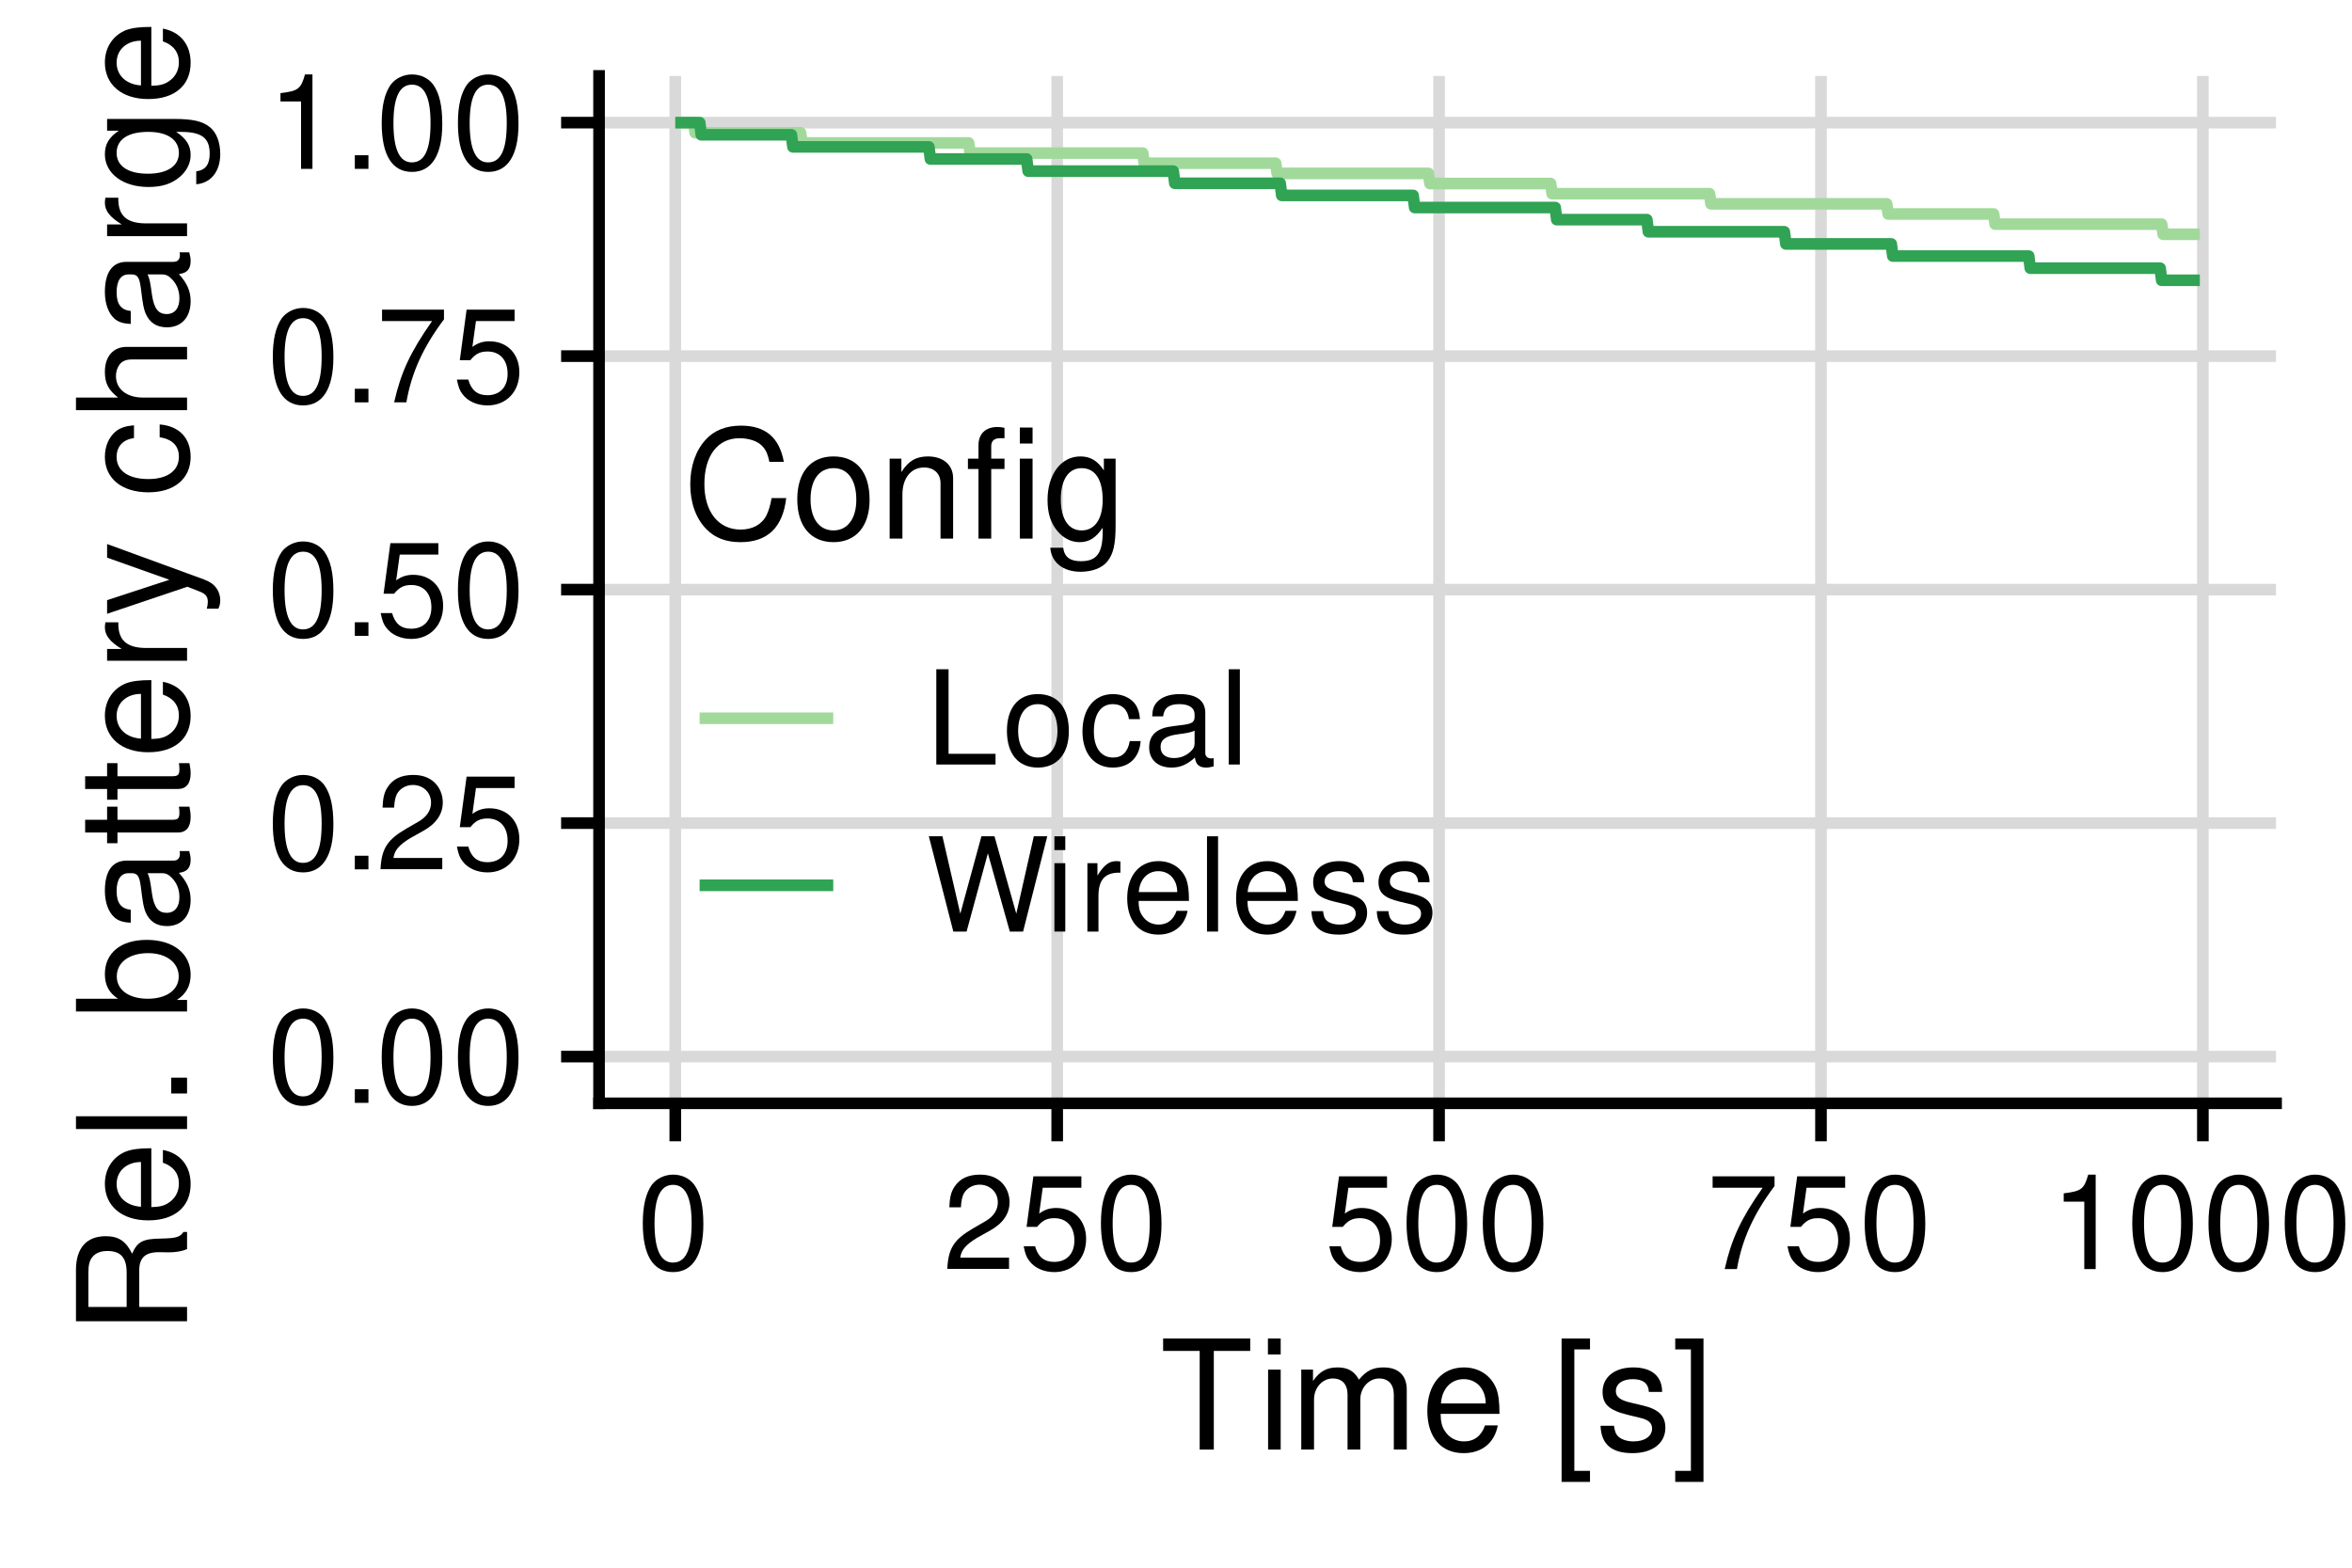
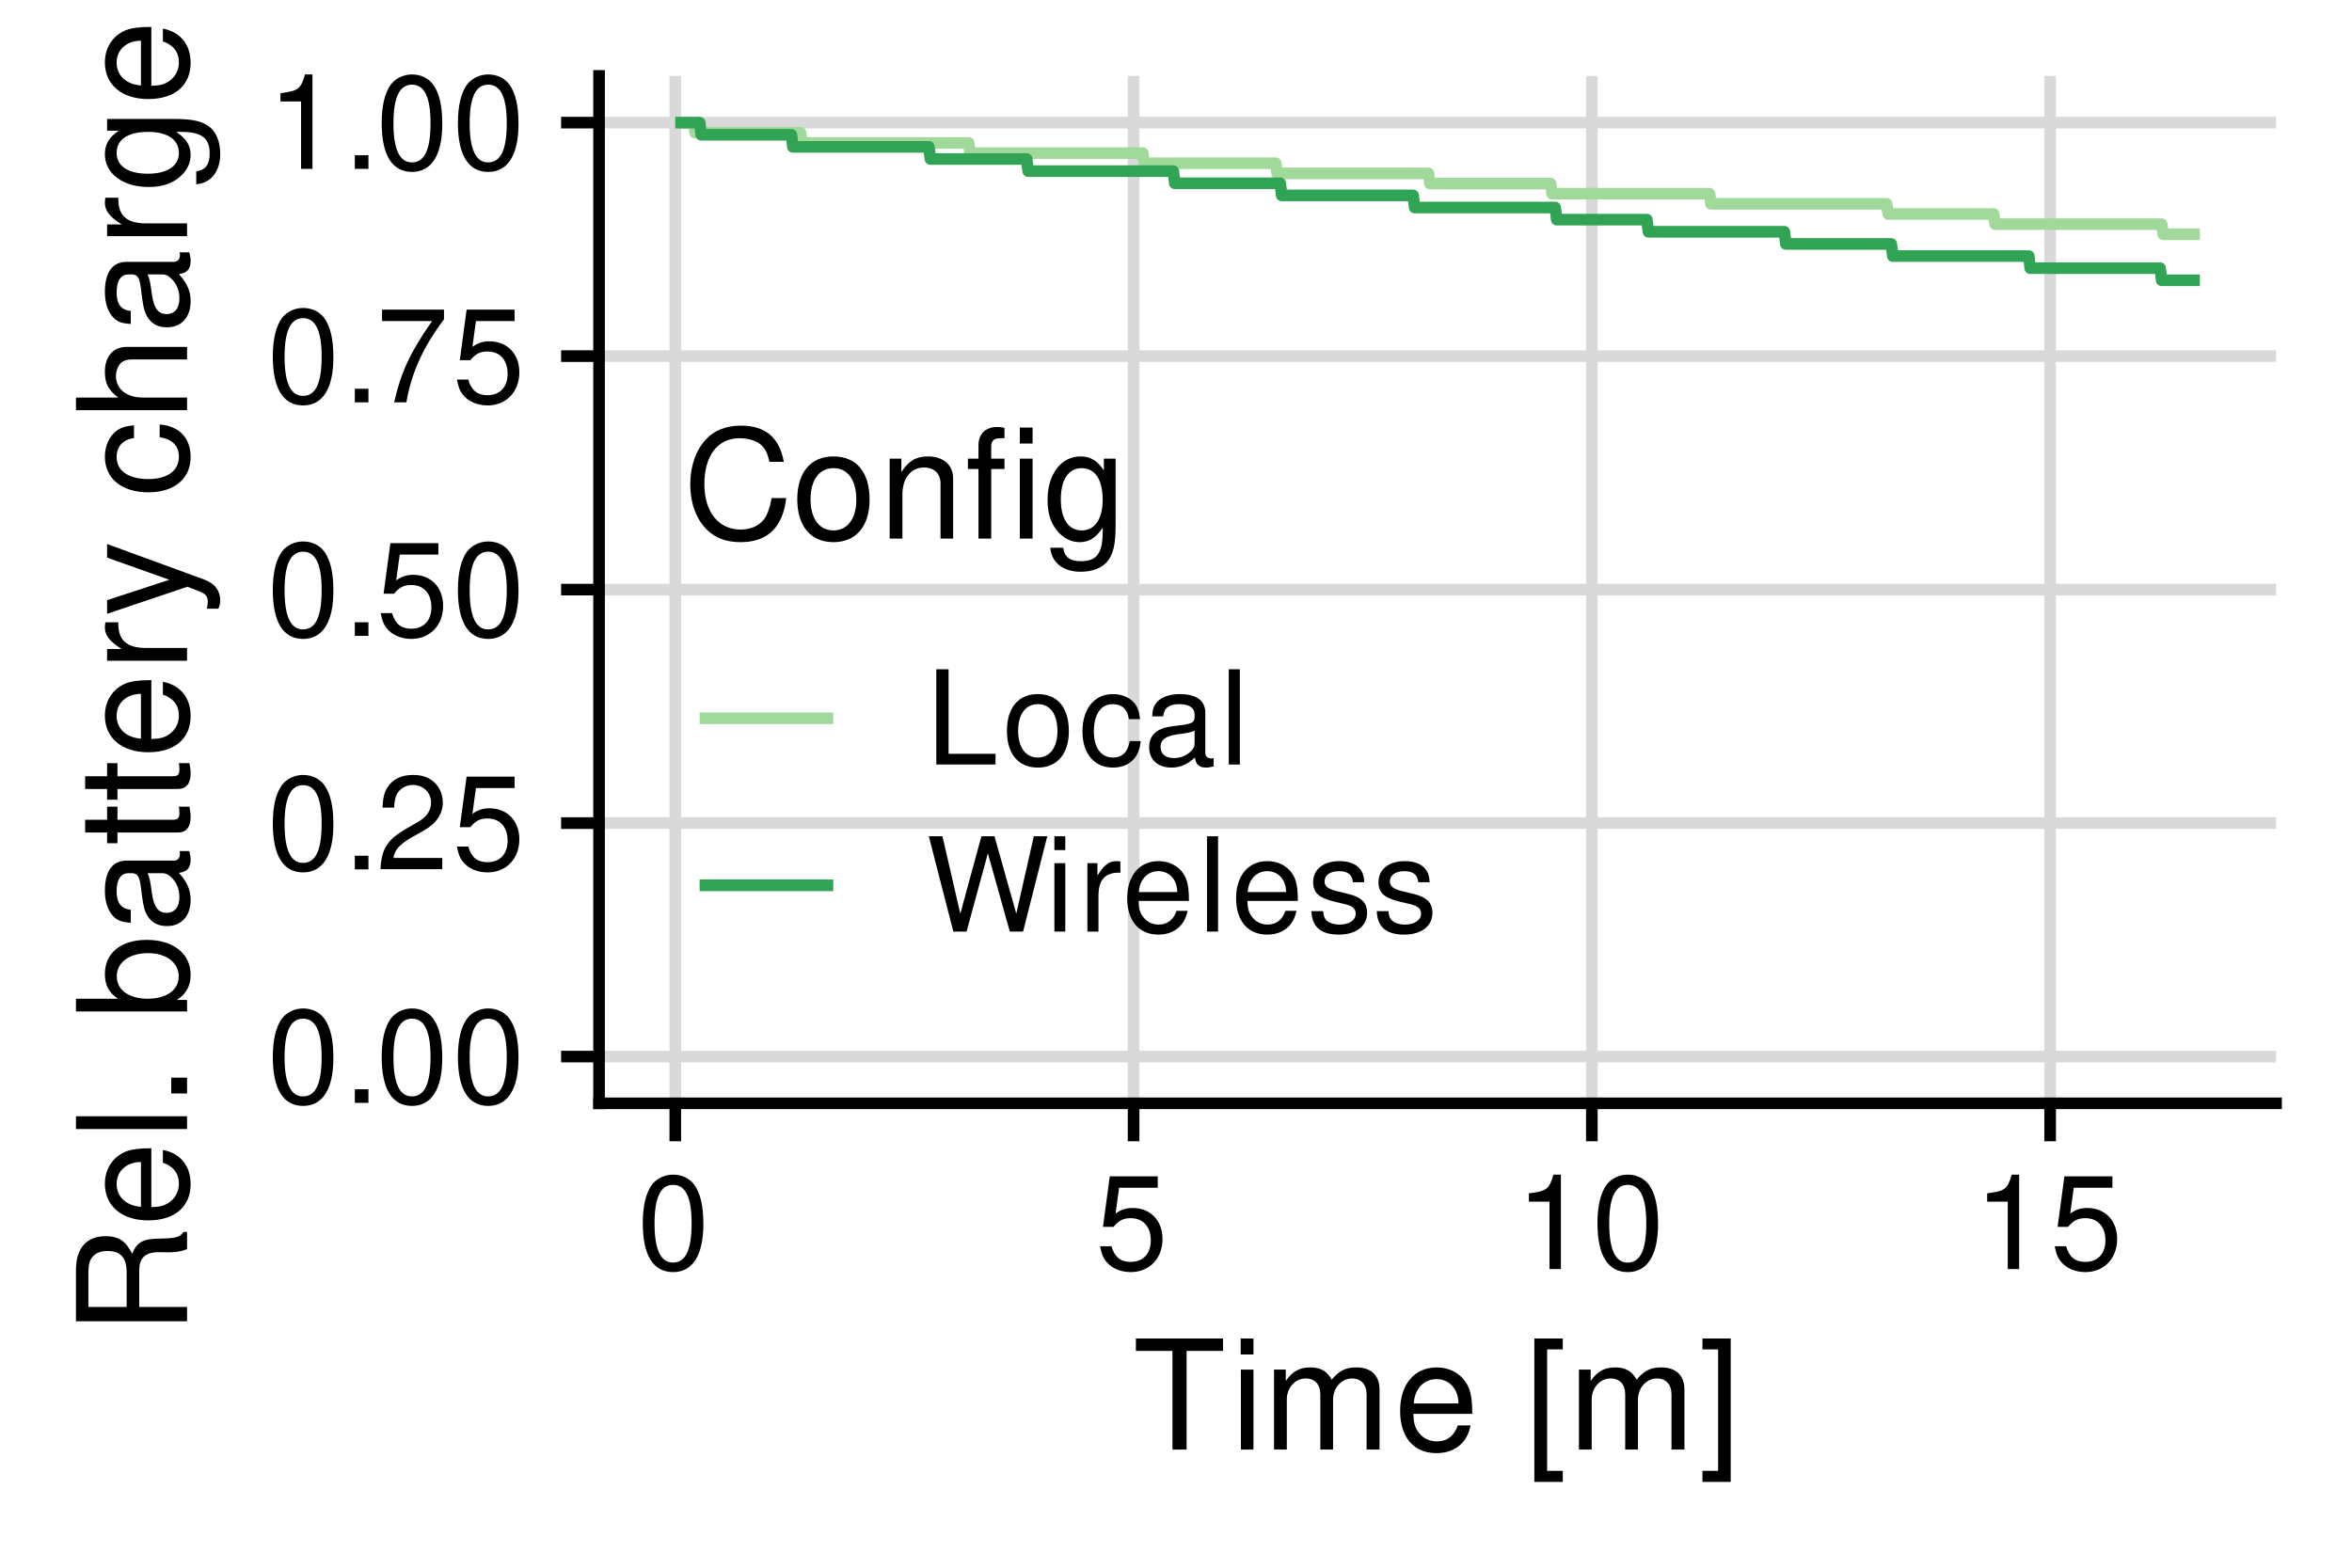
<svg xmlns="http://www.w3.org/2000/svg" xmlns:xlink="http://www.w3.org/1999/xlink" width="216pt" height="144pt" viewBox="0 0 216 144" version="1.1">
  <defs>
    <g>
      <symbol overflow="visible" id="glyph0-0">
        <path style="stroke:none;" d="" />
      </symbol>
      <symbol overflow="visible" id="glyph0-1">
        <path style="stroke:none;" d="M 3.297 -8.672 C 2.516 -8.672 1.781 -8.312 1.344 -7.734 C 0.797 -6.953 0.516 -5.812 0.516 -4.203 C 0.516 -1.266 1.469 0.281 3.297 0.281 C 5.094 0.281 6.078 -1.266 6.078 -4.125 C 6.078 -5.812 5.812 -6.938 5.25 -7.734 C 4.812 -8.328 4.109 -8.672 3.297 -8.672 Z M 3.297 -7.734 C 4.438 -7.734 5 -6.578 5 -4.219 C 5 -1.75 4.453 -0.594 3.281 -0.594 C 2.156 -0.594 1.594 -1.797 1.594 -4.188 C 1.594 -6.578 2.156 -7.734 3.297 -7.734 Z M 3.297 -7.734 " />
      </symbol>
      <symbol overflow="visible" id="glyph0-2">
        <path style="stroke:none;" d="M 2.297 -1.25 L 1.047 -1.25 L 1.047 0 L 2.297 0 Z M 2.297 -1.25 " />
      </symbol>
      <symbol overflow="visible" id="glyph0-3">
        <path style="stroke:none;" d="M 6.078 -1.047 L 1.594 -1.047 C 1.703 -1.766 2.094 -2.219 3.125 -2.859 L 4.328 -3.531 C 5.516 -4.188 6.125 -5.078 6.125 -6.141 C 6.125 -6.859 5.844 -7.531 5.344 -8 C 4.844 -8.453 4.219 -8.672 3.406 -8.672 C 2.328 -8.672 1.531 -8.297 1.062 -7.547 C 0.75 -7.094 0.625 -6.547 0.594 -5.672 L 1.656 -5.672 C 1.688 -6.266 1.766 -6.609 1.906 -6.906 C 2.188 -7.422 2.734 -7.75 3.375 -7.75 C 4.328 -7.75 5.047 -7.062 5.047 -6.125 C 5.047 -5.422 4.656 -4.828 3.906 -4.391 L 2.797 -3.75 C 1.016 -2.719 0.5 -1.906 0.406 -0.016 L 6.078 -0.016 Z M 6.078 -1.047 " />
      </symbol>
      <symbol overflow="visible" id="glyph0-4">
        <path style="stroke:none;" d="M 5.719 -8.516 L 1.312 -8.516 L 0.688 -3.875 L 1.656 -3.875 C 2.141 -4.469 2.562 -4.672 3.234 -4.672 C 4.375 -4.672 5.078 -3.891 5.078 -2.625 C 5.078 -1.406 4.375 -0.656 3.219 -0.656 C 2.297 -0.656 1.734 -1.125 1.469 -2.094 L 0.422 -2.094 C 0.562 -1.391 0.688 -1.062 0.938 -0.75 C 1.422 -0.094 2.281 0.281 3.234 0.281 C 4.953 0.281 6.156 -0.969 6.156 -2.766 C 6.156 -4.453 5.047 -5.609 3.406 -5.609 C 2.812 -5.609 2.328 -5.453 1.844 -5.094 L 2.172 -7.469 L 5.719 -7.469 Z M 5.719 -8.516 " />
      </symbol>
      <symbol overflow="visible" id="glyph0-5">
        <path style="stroke:none;" d="M 6.234 -8.516 L 0.547 -8.516 L 0.547 -7.469 L 5.141 -7.469 C 3.125 -4.578 2.297 -2.797 1.656 0 L 2.781 0 C 3.25 -2.719 4.312 -5.062 6.234 -7.625 Z M 6.234 -8.516 " />
      </symbol>
      <symbol overflow="visible" id="glyph0-6">
        <path style="stroke:none;" d="M 3.109 -6.188 L 3.109 0 L 4.156 0 L 4.156 -8.672 L 3.469 -8.672 C 3.094 -7.344 2.859 -7.156 1.219 -6.953 L 1.219 -6.188 Z M 3.109 -6.188 " />
      </symbol>
      <symbol overflow="visible" id="glyph0-7">
        <path style="stroke:none;" d="M 2.078 -8.75 L 0.953 -8.75 L 0.953 0 L 6.391 0 L 6.391 -0.984 L 2.078 -0.984 Z M 2.078 -8.75 " />
      </symbol>
      <symbol overflow="visible" id="glyph0-8">
        <path style="stroke:none;" d="M 3.266 -6.469 C 1.484 -6.469 0.438 -5.203 0.438 -3.094 C 0.438 -0.969 1.484 0.281 3.281 0.281 C 5.047 0.281 6.125 -0.984 6.125 -3.047 C 6.125 -5.234 5.094 -6.469 3.266 -6.469 Z M 3.281 -5.547 C 4.406 -5.547 5.078 -4.625 5.078 -3.062 C 5.078 -1.578 4.375 -0.641 3.281 -0.641 C 2.156 -0.641 1.469 -1.578 1.469 -3.094 C 1.469 -4.625 2.156 -5.547 3.281 -5.547 Z M 3.281 -5.547 " />
      </symbol>
      <symbol overflow="visible" id="glyph0-9">
        <path style="stroke:none;" d="M 5.656 -4.172 C 5.609 -4.781 5.469 -5.188 5.234 -5.531 C 4.797 -6.125 4.047 -6.469 3.172 -6.469 C 1.469 -6.469 0.375 -5.125 0.375 -3.031 C 0.375 -1.016 1.453 0.281 3.156 0.281 C 4.656 0.281 5.609 -0.625 5.719 -2.156 L 4.719 -2.156 C 4.547 -1.156 4.031 -0.641 3.188 -0.641 C 2.078 -0.641 1.422 -1.547 1.422 -3.031 C 1.422 -4.609 2.062 -5.547 3.156 -5.547 C 4 -5.547 4.531 -5.047 4.641 -4.172 Z M 5.656 -4.172 " />
      </symbol>
      <symbol overflow="visible" id="glyph0-10">
        <path style="stroke:none;" d="M 6.422 -0.594 C 6.312 -0.562 6.266 -0.562 6.203 -0.562 C 5.859 -0.562 5.656 -0.75 5.656 -1.062 L 5.656 -4.75 C 5.656 -5.875 4.844 -6.469 3.297 -6.469 C 2.375 -6.469 1.641 -6.203 1.219 -5.734 C 0.922 -5.406 0.797 -5.047 0.781 -4.422 L 1.781 -4.422 C 1.875 -5.203 2.328 -5.547 3.266 -5.547 C 4.172 -5.547 4.672 -5.203 4.672 -4.609 L 4.672 -4.344 C 4.656 -3.906 4.438 -3.75 3.625 -3.641 C 2.203 -3.469 1.984 -3.422 1.609 -3.266 C 0.875 -2.953 0.5 -2.406 0.5 -1.578 C 0.5 -0.438 1.297 0.281 2.562 0.281 C 3.359 0.281 4 0 4.703 -0.641 C 4.781 0 5.094 0.281 5.734 0.281 C 5.953 0.281 6.078 0.25 6.422 0.172 Z M 4.672 -1.984 C 4.672 -1.641 4.578 -1.438 4.266 -1.156 C 3.859 -0.797 3.375 -0.594 2.781 -0.594 C 2 -0.594 1.547 -0.969 1.547 -1.609 C 1.547 -2.266 1.984 -2.609 3.062 -2.766 C 4.125 -2.906 4.328 -2.953 4.672 -3.109 Z M 4.672 -1.984 " />
      </symbol>
      <symbol overflow="visible" id="glyph0-11">
        <path style="stroke:none;" d="M 1.828 -8.75 L 0.812 -8.75 L 0.812 0 L 1.828 0 Z M 1.828 -8.75 " />
      </symbol>
      <symbol overflow="visible" id="glyph0-12">
        <path style="stroke:none;" d="M 8.922 0 L 11.141 -8.75 L 9.906 -8.75 L 8.297 -1.641 L 6.297 -8.75 L 5.094 -8.75 L 3.156 -1.641 L 1.516 -8.75 L 0.266 -8.75 L 2.516 0 L 3.734 0 L 5.688 -7.188 L 7.703 0 Z M 8.922 0 " />
      </symbol>
      <symbol overflow="visible" id="glyph0-13">
        <path style="stroke:none;" d="M 1.797 -6.281 L 0.797 -6.281 L 0.797 0 L 1.797 0 Z M 1.797 -8.75 L 0.797 -8.75 L 0.797 -7.484 L 1.797 -7.484 Z M 1.797 -8.75 " />
      </symbol>
      <symbol overflow="visible" id="glyph0-14">
        <path style="stroke:none;" d="M 0.828 -6.281 L 0.828 0 L 1.844 0 L 1.844 -3.266 C 1.844 -4.781 2.469 -5.453 3.859 -5.406 L 3.859 -6.438 C 3.688 -6.453 3.594 -6.469 3.469 -6.469 C 2.812 -6.469 2.328 -6.078 1.75 -5.141 L 1.75 -6.281 Z M 0.828 -6.281 " />
      </symbol>
      <symbol overflow="visible" id="glyph0-15">
        <path style="stroke:none;" d="M 6.156 -2.812 C 6.156 -3.766 6.078 -4.344 5.906 -4.812 C 5.5 -5.844 4.531 -6.469 3.359 -6.469 C 1.609 -6.469 0.484 -5.141 0.484 -3.062 C 0.484 -0.984 1.562 0.281 3.344 0.281 C 4.781 0.281 5.766 -0.547 6.031 -1.906 L 5.016 -1.906 C 4.734 -1.078 4.172 -0.641 3.375 -0.641 C 2.734 -0.641 2.203 -0.938 1.859 -1.469 C 1.625 -1.828 1.531 -2.188 1.531 -2.812 Z M 1.547 -3.625 C 1.625 -4.781 2.344 -5.547 3.344 -5.547 C 4.375 -5.547 5.078 -4.75 5.078 -3.625 Z M 1.547 -3.625 " />
      </symbol>
      <symbol overflow="visible" id="glyph0-16">
        <path style="stroke:none;" d="M 5.25 -4.531 C 5.25 -5.766 4.422 -6.469 2.969 -6.469 C 1.516 -6.469 0.562 -5.719 0.562 -4.547 C 0.562 -3.562 1.062 -3.094 2.562 -2.734 L 3.484 -2.516 C 4.188 -2.344 4.469 -2.094 4.469 -1.641 C 4.469 -1.047 3.875 -0.641 3 -0.641 C 2.453 -0.641 2 -0.797 1.75 -1.062 C 1.594 -1.25 1.531 -1.422 1.469 -1.875 L 0.406 -1.875 C 0.453 -0.422 1.266 0.281 2.922 0.281 C 4.5 0.281 5.516 -0.5 5.516 -1.719 C 5.516 -2.656 4.984 -3.172 3.734 -3.469 L 2.766 -3.703 C 1.953 -3.891 1.609 -4.156 1.609 -4.594 C 1.609 -5.188 2.125 -5.547 2.938 -5.547 C 3.75 -5.547 4.172 -5.203 4.203 -4.531 Z M 5.25 -4.531 " />
      </symbol>
      <symbol overflow="visible" id="glyph1-0">
        <path style="stroke:none;" d="" />
      </symbol>
      <symbol overflow="visible" id="glyph1-1">
        <path style="stroke:none;" d="M 4.953 -9.062 L 8.297 -9.062 L 8.297 -10.203 L 0.297 -10.203 L 0.297 -9.062 L 3.656 -9.062 L 3.656 0 L 4.953 0 Z M 4.953 -9.062 " />
      </symbol>
      <symbol overflow="visible" id="glyph1-2">
        <path style="stroke:none;" d="M 2.094 -7.344 L 0.938 -7.344 L 0.938 0 L 2.094 0 Z M 2.094 -10.203 L 0.922 -10.203 L 0.922 -8.734 L 2.094 -8.734 Z M 2.094 -10.203 " />
      </symbol>
      <symbol overflow="visible" id="glyph1-3">
        <path style="stroke:none;" d="M 0.984 -7.344 L 0.984 0 L 2.156 0 L 2.156 -4.609 C 2.156 -5.672 2.922 -6.531 3.875 -6.531 C 4.75 -6.531 5.234 -5.984 5.234 -5.047 L 5.234 0 L 6.406 0 L 6.406 -4.609 C 6.406 -5.672 7.188 -6.531 8.141 -6.531 C 8.984 -6.531 9.484 -5.984 9.484 -5.047 L 9.484 0 L 10.672 0 L 10.672 -5.5 C 10.672 -6.812 9.906 -7.547 8.547 -7.547 C 7.562 -7.547 6.969 -7.25 6.281 -6.422 C 5.859 -7.203 5.266 -7.547 4.312 -7.547 C 3.328 -7.547 2.672 -7.188 2.062 -6.297 L 2.062 -7.344 Z M 0.984 -7.344 " />
      </symbol>
      <symbol overflow="visible" id="glyph1-4">
        <path style="stroke:none;" d="M 7.188 -3.281 C 7.188 -4.391 7.094 -5.062 6.891 -5.609 C 6.406 -6.812 5.297 -7.547 3.922 -7.547 C 1.875 -7.547 0.562 -5.984 0.562 -3.562 C 0.562 -1.141 1.812 0.328 3.891 0.328 C 5.578 0.328 6.734 -0.625 7.031 -2.219 L 5.859 -2.219 C 5.531 -1.266 4.875 -0.75 3.938 -0.75 C 3.188 -0.75 2.562 -1.094 2.172 -1.703 C 1.891 -2.125 1.797 -2.547 1.781 -3.281 Z M 1.812 -4.234 C 1.906 -5.594 2.734 -6.469 3.906 -6.469 C 5.094 -6.469 5.922 -5.547 5.922 -4.234 Z M 1.812 -4.234 " />
      </symbol>
      <symbol overflow="visible" id="glyph1-5">
        <path style="stroke:none;" d="" />
      </symbol>
      <symbol overflow="visible" id="glyph1-6">
        <path style="stroke:none;" d="M 3.5 -10.203 L 0.891 -10.203 L 0.891 2.969 L 3.5 2.969 L 3.5 1.953 L 2.062 1.953 L 2.062 -9.203 L 3.5 -9.203 Z M 3.5 -10.203 " />
      </symbol>
      <symbol overflow="visible" id="glyph1-7">
-         <path style="stroke:none;" d="M 6.125 -5.297 C 6.125 -6.734 5.172 -7.547 3.469 -7.547 C 1.766 -7.547 0.656 -6.656 0.656 -5.312 C 0.656 -4.156 1.25 -3.609 2.984 -3.188 L 4.078 -2.922 C 4.891 -2.734 5.203 -2.438 5.203 -1.922 C 5.203 -1.219 4.516 -0.75 3.5 -0.75 C 2.875 -0.75 2.344 -0.938 2.047 -1.25 C 1.859 -1.453 1.781 -1.672 1.703 -2.188 L 0.469 -2.188 C 0.531 -0.484 1.484 0.328 3.406 0.328 C 5.25 0.328 6.422 -0.594 6.422 -2 C 6.422 -3.094 5.812 -3.703 4.359 -4.047 L 3.234 -4.312 C 2.281 -4.531 1.875 -4.844 1.875 -5.359 C 1.875 -6.047 2.484 -6.469 3.438 -6.469 C 4.375 -6.469 4.875 -6.062 4.906 -5.297 Z M 6.125 -5.297 " />
+         <path style="stroke:none;" d="M 0.328 2.969 L 2.922 2.969 L 2.922 -10.203 L 0.328 -10.203 L 0.328 -9.203 L 1.766 -9.203 L 1.766 1.953 L 0.328 1.953 Z M 0.328 2.969 " />
      </symbol>
      <symbol overflow="visible" id="glyph1-8">
-         <path style="stroke:none;" d="M 0.328 2.969 L 2.922 2.969 L 2.922 -10.203 L 0.328 -10.203 L 0.328 -9.203 L 1.766 -9.203 L 1.766 1.953 L 0.328 1.953 Z M 0.328 2.969 " />
+         <path style="stroke:none;" d="M 9.266 -7.047 C 8.859 -9.281 7.578 -10.375 5.328 -10.375 C 3.969 -10.375 2.859 -9.938 2.094 -9.094 C 1.172 -8.094 0.672 -6.641 0.672 -4.984 C 0.672 -3.297 1.188 -1.859 2.141 -0.875 C 2.938 -0.062 3.953 0.328 5.281 0.328 C 7.766 0.328 9.172 -1.016 9.484 -3.719 L 8.141 -3.719 C 8.016 -3.031 7.875 -2.547 7.672 -2.141 C 7.25 -1.297 6.391 -0.828 5.297 -0.828 C 3.266 -0.828 1.969 -2.453 1.969 -5 C 1.969 -7.609 3.188 -9.219 5.188 -9.219 C 6 -9.219 6.781 -8.984 7.203 -8.578 C 7.578 -8.234 7.781 -7.812 7.938 -7.047 Z M 9.266 -7.047 " />
      </symbol>
      <symbol overflow="visible" id="glyph1-9">
-         <path style="stroke:none;" d="M 9.266 -7.047 C 8.859 -9.281 7.578 -10.375 5.328 -10.375 C 3.969 -10.375 2.859 -9.938 2.094 -9.094 C 1.172 -8.094 0.672 -6.641 0.672 -4.984 C 0.672 -3.297 1.188 -1.859 2.141 -0.875 C 2.938 -0.062 3.953 0.328 5.281 0.328 C 7.766 0.328 9.172 -1.016 9.484 -3.719 L 8.141 -3.719 C 8.016 -3.031 7.875 -2.547 7.672 -2.141 C 7.25 -1.297 6.391 -0.828 5.297 -0.828 C 3.266 -0.828 1.969 -2.453 1.969 -5 C 1.969 -7.609 3.188 -9.219 5.188 -9.219 C 6 -9.219 6.781 -8.984 7.203 -8.578 C 7.578 -8.234 7.781 -7.812 7.938 -7.047 Z M 9.266 -7.047 " />
+         <path style="stroke:none;" d="M 3.812 -7.547 C 1.734 -7.547 0.5 -6.078 0.5 -3.609 C 0.5 -1.141 1.734 0.328 3.828 0.328 C 5.891 0.328 7.141 -1.141 7.141 -3.562 C 7.141 -6.109 5.938 -7.547 3.812 -7.547 Z M 3.828 -6.469 C 5.141 -6.469 5.922 -5.391 5.922 -3.562 C 5.922 -1.828 5.109 -0.75 3.828 -0.75 C 2.516 -0.75 1.719 -1.828 1.719 -3.609 C 1.719 -5.391 2.516 -6.469 3.828 -6.469 Z M 3.828 -6.469 " />
      </symbol>
      <symbol overflow="visible" id="glyph1-10">
-         <path style="stroke:none;" d="M 3.812 -7.547 C 1.734 -7.547 0.5 -6.078 0.5 -3.609 C 0.5 -1.141 1.734 0.328 3.828 0.328 C 5.891 0.328 7.141 -1.141 7.141 -3.562 C 7.141 -6.109 5.938 -7.547 3.812 -7.547 Z M 3.828 -6.469 C 5.141 -6.469 5.922 -5.391 5.922 -3.562 C 5.922 -1.828 5.109 -0.75 3.828 -0.75 C 2.516 -0.75 1.719 -1.828 1.719 -3.609 C 1.719 -5.391 2.516 -6.469 3.828 -6.469 Z M 3.828 -6.469 " />
+         <path style="stroke:none;" d="M 0.984 -7.344 L 0.984 0 L 2.156 0 L 2.156 -4.047 C 2.156 -5.547 2.938 -6.531 4.141 -6.531 C 5.062 -6.531 5.656 -5.969 5.656 -5.078 L 5.656 0 L 6.812 0 L 6.812 -5.547 C 6.812 -6.766 5.906 -7.547 4.5 -7.547 C 3.406 -7.547 2.703 -7.125 2.062 -6.109 L 2.062 -7.344 Z M 0.984 -7.344 " />
      </symbol>
      <symbol overflow="visible" id="glyph1-11">
-         <path style="stroke:none;" d="M 0.984 -7.344 L 0.984 0 L 2.156 0 L 2.156 -4.047 C 2.156 -5.547 2.938 -6.531 4.141 -6.531 C 5.062 -6.531 5.656 -5.969 5.656 -5.078 L 5.656 0 L 6.812 0 L 6.812 -5.547 C 6.812 -6.766 5.906 -7.547 4.5 -7.547 C 3.406 -7.547 2.703 -7.125 2.062 -6.109 L 2.062 -7.344 Z M 0.984 -7.344 " />
+         <path style="stroke:none;" d="M 3.531 -7.344 L 2.312 -7.344 L 2.312 -8.484 C 2.312 -8.969 2.578 -9.219 3.125 -9.219 C 3.219 -9.219 3.266 -9.219 3.531 -9.219 L 3.531 -10.172 C 3.266 -10.234 3.109 -10.25 2.875 -10.25 C 1.797 -10.25 1.141 -9.625 1.141 -8.578 L 1.141 -7.344 L 0.172 -7.344 L 0.172 -6.391 L 1.141 -6.391 L 1.141 0 L 2.312 0 L 2.312 -6.391 L 3.531 -6.391 Z M 6.109 -7.344 L 4.938 -7.344 L 4.938 0 L 6.109 0 Z M 6.109 -10.203 L 4.938 -10.203 L 4.938 -8.734 L 6.109 -8.734 Z M 6.109 -10.203 " />
      </symbol>
      <symbol overflow="visible" id="glyph1-12">
-         <path style="stroke:none;" d="M 3.531 -7.344 L 2.312 -7.344 L 2.312 -8.484 C 2.312 -8.969 2.578 -9.219 3.125 -9.219 C 3.219 -9.219 3.266 -9.219 3.531 -9.219 L 3.531 -10.172 C 3.266 -10.234 3.109 -10.25 2.875 -10.25 C 1.797 -10.25 1.141 -9.625 1.141 -8.578 L 1.141 -7.344 L 0.172 -7.344 L 0.172 -6.391 L 1.141 -6.391 L 1.141 0 L 2.312 0 L 2.312 -6.391 L 3.531 -6.391 Z M 6.109 -7.344 L 4.938 -7.344 L 4.938 0 L 6.109 0 Z M 6.109 -10.203 L 4.938 -10.203 L 4.938 -8.734 L 6.109 -8.734 Z M 6.109 -10.203 " />
-       </symbol>
-       <symbol overflow="visible" id="glyph1-13">
        <path style="stroke:none;" d="M 5.656 -7.344 L 5.656 -6.266 C 5.062 -7.156 4.422 -7.547 3.5 -7.547 C 1.719 -7.547 0.484 -5.891 0.484 -3.547 C 0.484 -2.312 0.781 -1.406 1.406 -0.672 C 1.953 -0.031 2.656 0.328 3.422 0.328 C 4.297 0.328 4.922 -0.062 5.547 -1 L 5.547 -0.609 C 5.547 1.344 5 2.078 3.547 2.078 C 2.547 2.078 2.031 1.688 1.922 0.844 L 0.734 0.844 C 0.844 2.203 1.922 3.047 3.516 3.047 C 4.594 3.047 5.484 2.703 5.969 2.109 C 6.531 1.422 6.734 0.516 6.734 -1.203 L 6.734 -7.344 Z M 3.609 -6.469 C 4.844 -6.469 5.547 -5.438 5.547 -3.562 C 5.547 -1.797 4.828 -0.75 3.609 -0.75 C 2.406 -0.75 1.703 -1.812 1.703 -3.609 C 1.703 -5.406 2.406 -6.469 3.609 -6.469 Z M 3.609 -6.469 " />
      </symbol>
      <symbol overflow="visible" id="glyph2-0">
        <path style="stroke:none;" d="" />
      </symbol>
      <symbol overflow="visible" id="glyph2-1">
        <path style="stroke:none;" d="M -4.391 -2.609 L -4.391 -5.969 C -4.391 -7.125 -3.844 -7.641 -2.578 -7.641 L -1.672 -7.625 C -1.031 -7.625 -0.422 -7.734 0 -7.922 L 0 -9.5 L -0.328 -9.5 C -0.656 -9.016 -1.016 -8.922 -2.375 -8.891 C -4.062 -8.875 -4.562 -8.609 -5.047 -7.5 C -5.609 -8.656 -6.297 -9.109 -7.469 -9.109 C -9.234 -9.109 -10.203 -8.016 -10.203 -6 L -10.203 -1.297 L 0 -1.297 L 0 -2.609 Z M -5.547 -2.609 L -9.062 -2.609 L -9.062 -5.75 C -9.062 -6.484 -8.953 -6.906 -8.672 -7.219 C -8.375 -7.578 -7.906 -7.75 -7.312 -7.75 C -6.094 -7.75 -5.547 -7.141 -5.547 -5.75 Z M -5.547 -2.609 " />
      </symbol>
      <symbol overflow="visible" id="glyph2-2">
        <path style="stroke:none;" d="M -3.281 -7.188 C -4.391 -7.188 -5.062 -7.094 -5.609 -6.891 C -6.812 -6.406 -7.547 -5.297 -7.547 -3.922 C -7.547 -1.875 -5.984 -0.562 -3.562 -0.562 C -1.141 -0.562 0.328 -1.812 0.328 -3.891 C 0.328 -5.578 -0.625 -6.734 -2.219 -7.031 L -2.219 -5.859 C -1.266 -5.531 -0.75 -4.875 -0.75 -3.938 C -0.75 -3.188 -1.094 -2.562 -1.703 -2.172 C -2.125 -1.891 -2.547 -1.797 -3.281 -1.781 Z M -4.234 -1.812 C -5.594 -1.906 -6.469 -2.734 -6.469 -3.906 C -6.469 -5.094 -5.547 -5.922 -4.234 -5.922 Z M -4.234 -1.812 " />
      </symbol>
      <symbol overflow="visible" id="glyph2-3">
        <path style="stroke:none;" d="M -10.203 -2.125 L -10.203 -0.953 L 0 -0.953 L 0 -2.125 Z M -10.203 -2.125 " />
      </symbol>
      <symbol overflow="visible" id="glyph2-4">
        <path style="stroke:none;" d="M -1.453 -2.672 L -1.453 -1.219 L 0 -1.219 L 0 -2.672 Z M -1.453 -2.672 " />
      </symbol>
      <symbol overflow="visible" id="glyph2-5">
        <path style="stroke:none;" d="" />
      </symbol>
      <symbol overflow="visible" id="glyph2-6">
        <path style="stroke:none;" d="M -10.203 -0.75 L 0 -0.75 L 0 -1.812 L -0.938 -1.812 C -0.078 -2.359 0.328 -3.109 0.328 -4.125 C 0.328 -6.062 -1.266 -7.328 -3.703 -7.328 C -6.078 -7.328 -7.547 -6.125 -7.547 -4.188 C -7.547 -3.172 -7.172 -2.469 -6.344 -1.922 L -10.203 -1.922 Z M -6.453 -3.969 C -6.453 -5.266 -5.312 -6.109 -3.562 -6.109 C -1.906 -6.109 -0.766 -5.234 -0.766 -3.969 C -0.766 -2.719 -1.891 -1.922 -3.609 -1.922 C -5.328 -1.922 -6.453 -2.719 -6.453 -3.969 Z M -6.453 -3.969 " />
      </symbol>
      <symbol overflow="visible" id="glyph2-7">
        <path style="stroke:none;" d="M -0.688 -7.484 C -0.656 -7.359 -0.656 -7.312 -0.656 -7.234 C -0.656 -6.828 -0.875 -6.609 -1.234 -6.609 L -5.547 -6.609 C -6.844 -6.609 -7.547 -5.656 -7.547 -3.844 C -7.547 -2.766 -7.234 -1.922 -6.688 -1.406 C -6.312 -1.078 -5.891 -0.938 -5.172 -0.906 L -5.172 -2.094 C -6.062 -2.188 -6.469 -2.719 -6.469 -3.812 C -6.469 -4.875 -6.078 -5.453 -5.375 -5.453 L -5.062 -5.453 C -4.562 -5.438 -4.375 -5.188 -4.25 -4.234 C -4.047 -2.578 -3.984 -2.328 -3.812 -1.875 C -3.438 -1.016 -2.797 -0.594 -1.844 -0.594 C -0.516 -0.594 0.328 -1.516 0.328 -3 C 0.328 -3.922 0 -4.656 -0.75 -5.484 C 0 -5.578 0.328 -5.938 0.328 -6.688 C 0.328 -6.938 0.297 -7.094 0.203 -7.484 Z M -2.312 -5.453 C -1.922 -5.453 -1.688 -5.328 -1.359 -4.984 C -0.922 -4.516 -0.703 -3.938 -0.703 -3.25 C -0.703 -2.344 -1.141 -1.812 -1.875 -1.812 C -2.641 -1.812 -3.031 -2.312 -3.219 -3.562 C -3.391 -4.812 -3.438 -5.047 -3.625 -5.453 Z M -2.312 -5.453 " />
      </symbol>
      <symbol overflow="visible" id="glyph2-8">
        <path style="stroke:none;" d="M -7.344 -3.562 L -7.344 -2.359 L -9.359 -2.359 L -9.359 -1.188 L -7.344 -1.188 L -7.344 -0.203 L -6.391 -0.203 L -6.391 -1.188 L -0.844 -1.188 C -0.078 -1.188 0.328 -1.688 0.328 -2.609 C 0.328 -2.906 0.297 -3.156 0.219 -3.562 L -0.75 -3.562 C -0.719 -3.391 -0.703 -3.234 -0.703 -3 C -0.703 -2.484 -0.844 -2.359 -1.359 -2.359 L -6.391 -2.359 L -6.391 -3.562 Z M -7.344 -3.562 " />
      </symbol>
      <symbol overflow="visible" id="glyph2-9">
        <path style="stroke:none;" d="M -7.344 -0.969 L 0 -0.969 L 0 -2.141 L -3.812 -2.141 C -5.578 -2.156 -6.359 -2.891 -6.312 -4.5 L -7.5 -4.5 C -7.531 -4.297 -7.547 -4.188 -7.547 -4.047 C -7.547 -3.297 -7.094 -2.719 -6 -2.047 L -7.344 -2.047 Z M -7.344 -0.969 " />
      </symbol>
      <symbol overflow="visible" id="glyph2-10">
        <path style="stroke:none;" d="M -7.344 -5.438 L -1.625 -3.406 L -7.344 -1.531 L -7.344 -0.281 L 0.031 -2.766 L 1.188 -2.312 C 1.703 -2.109 1.906 -1.859 1.906 -1.375 C 1.906 -1.172 1.875 -1.016 1.812 -0.75 L 2.875 -0.75 C 3 -1 3.047 -1.234 3.047 -1.547 C 3.047 -1.922 2.922 -2.328 2.703 -2.625 C 2.438 -3 2.125 -3.203 1.547 -3.438 L -7.344 -6.688 Z M -7.344 -5.438 " />
      </symbol>
      <symbol overflow="visible" id="glyph2-11">
        <path style="stroke:none;" d="M -4.875 -6.594 C -5.594 -6.531 -6.047 -6.391 -6.453 -6.109 C -7.141 -5.594 -7.547 -4.719 -7.547 -3.703 C -7.547 -1.703 -5.984 -0.438 -3.547 -0.438 C -1.172 -0.438 0.328 -1.688 0.328 -3.688 C 0.328 -5.438 -0.734 -6.531 -2.516 -6.672 L -2.516 -5.5 C -1.344 -5.312 -0.75 -4.703 -0.75 -3.703 C -0.75 -2.422 -1.812 -1.656 -3.547 -1.656 C -5.375 -1.656 -6.469 -2.406 -6.469 -3.688 C -6.469 -4.656 -5.891 -5.281 -4.875 -5.422 Z M -4.875 -6.594 " />
      </symbol>
      <symbol overflow="visible" id="glyph2-12">
        <path style="stroke:none;" d="M -10.203 -0.984 L 0 -0.984 L 0 -2.141 L -4.047 -2.141 C -5.547 -2.141 -6.531 -2.922 -6.531 -4.125 C -6.531 -4.516 -6.406 -4.891 -6.203 -5.172 C -5.953 -5.5 -5.594 -5.641 -5.078 -5.641 L 0 -5.641 L 0 -6.797 L -5.547 -6.797 C -6.781 -6.797 -7.547 -5.922 -7.547 -4.5 C -7.547 -3.453 -7.219 -2.828 -6.328 -2.141 L -10.203 -2.141 Z M -10.203 -0.984 " />
      </symbol>
      <symbol overflow="visible" id="glyph2-13">
        <path style="stroke:none;" d="M -7.344 -5.656 L -6.266 -5.656 C -7.156 -5.062 -7.547 -4.422 -7.547 -3.5 C -7.547 -1.719 -5.891 -0.484 -3.547 -0.484 C -2.312 -0.484 -1.406 -0.781 -0.672 -1.406 C -0.031 -1.953 0.328 -2.656 0.328 -3.422 C 0.328 -4.297 -0.062 -4.922 -1 -5.547 L -0.609 -5.547 C 1.344 -5.547 2.078 -5 2.078 -3.547 C 2.078 -2.547 1.688 -2.031 0.844 -1.922 L 0.844 -0.734 C 2.203 -0.844 3.047 -1.922 3.047 -3.516 C 3.047 -4.594 2.703 -5.484 2.109 -5.969 C 1.422 -6.531 0.516 -6.734 -1.203 -6.734 L -7.344 -6.734 Z M -6.469 -3.609 C -6.469 -4.844 -5.438 -5.547 -3.562 -5.547 C -1.797 -5.547 -0.75 -4.828 -0.75 -3.609 C -0.75 -2.406 -1.812 -1.703 -3.609 -1.703 C -5.406 -1.703 -6.469 -2.406 -6.469 -3.609 Z M -6.469 -3.609 " />
      </symbol>
    </g>
    <clipPath id="clip1">
      <path d="M 55.016 96 L 209.023 96 L 209.023 98 L 55.016 98 Z M 55.016 96 " />
    </clipPath>
    <clipPath id="clip2">
      <path d="M 55.016 75 L 209.023 75 L 209.023 77 L 55.016 77 Z M 55.016 75 " />
    </clipPath>
    <clipPath id="clip3">
      <path d="M 55.016 53 L 209.023 53 L 209.023 55 L 55.016 55 Z M 55.016 53 " />
    </clipPath>
    <clipPath id="clip4">
      <path d="M 55.016 32 L 209.023 32 L 209.023 34 L 55.016 34 Z M 55.016 32 " />
    </clipPath>
    <clipPath id="clip5">
      <path d="M 55.016 10 L 209.023 10 L 209.023 12 L 55.016 12 Z M 55.016 10 " />
    </clipPath>
    <clipPath id="clip6">
      <path d="M 61 6.973 L 63 6.973 L 63 101.344 L 61 101.344 Z M 61 6.973 " />
    </clipPath>
    <clipPath id="clip7">
-       <path d="M 96 6.973 L 98 6.973 L 98 101.344 L 96 101.344 Z M 96 6.973 " />
+       <path d="M 103 6.973 L 105 6.973 L 105 101.344 L 103 101.344 Z M 103 6.973 " />
    </clipPath>
    <clipPath id="clip8">
-       <path d="M 131 6.973 L 133 6.973 L 133 101.344 L 131 101.344 Z M 131 6.973 " />
+       <path d="M 145 6.973 L 147 6.973 L 147 101.344 L 145 101.344 Z M 145 6.973 " />
    </clipPath>
    <clipPath id="clip9">
-       <path d="M 166 6.973 L 168 6.973 L 168 101.344 L 166 101.344 Z M 166 6.973 " />
-     </clipPath>
-     <clipPath id="clip10">
-       <path d="M 201 6.973 L 203 6.973 L 203 101.344 L 201 101.344 Z M 201 6.973 " />
+       <path d="M 187 6.973 L 189 6.973 L 189 101.344 L 187 101.344 Z M 187 6.973 " />
    </clipPath>
  </defs>
  <g id="surface22">
    <rect x="0" y="0" width="216" height="144" style="fill:rgb(100%,100%,100%);fill-opacity:1;stroke:none;" />
    <g clip-path="url(#clip1)" clip-rule="nonzero">
      <path style="fill:none;stroke-width:1.067;stroke-linecap:butt;stroke-linejoin:round;stroke:rgb(85.098%,85.098%,85.098%);stroke-opacity:1;stroke-miterlimit:10;" d="M 55.016 97.055 L 209.027 97.055 " />
    </g>
    <g clip-path="url(#clip2)" clip-rule="nonzero">
      <path style="fill:none;stroke-width:1.067;stroke-linecap:butt;stroke-linejoin:round;stroke:rgb(85.098%,85.098%,85.098%);stroke-opacity:1;stroke-miterlimit:10;" d="M 55.016 75.605 L 209.027 75.605 " />
    </g>
    <g clip-path="url(#clip3)" clip-rule="nonzero">
      <path style="fill:none;stroke-width:1.067;stroke-linecap:butt;stroke-linejoin:round;stroke:rgb(85.098%,85.098%,85.098%);stroke-opacity:1;stroke-miterlimit:10;" d="M 55.016 54.16 L 209.027 54.16 " />
    </g>
    <g clip-path="url(#clip4)" clip-rule="nonzero">
      <path style="fill:none;stroke-width:1.067;stroke-linecap:butt;stroke-linejoin:round;stroke:rgb(85.098%,85.098%,85.098%);stroke-opacity:1;stroke-miterlimit:10;" d="M 55.016 32.711 L 209.027 32.711 " />
    </g>
    <g clip-path="url(#clip5)" clip-rule="nonzero">
      <path style="fill:none;stroke-width:1.067;stroke-linecap:butt;stroke-linejoin:round;stroke:rgb(85.098%,85.098%,85.098%);stroke-opacity:1;stroke-miterlimit:10;" d="M 55.016 11.262 L 209.027 11.262 " />
    </g>
    <g clip-path="url(#clip6)" clip-rule="nonzero">
      <path style="fill:none;stroke-width:1.067;stroke-linecap:butt;stroke-linejoin:round;stroke:rgb(85.098%,85.098%,85.098%);stroke-opacity:1;stroke-miterlimit:10;" d="M 62.016 101.344 L 62.016 6.973 " />
    </g>
    <g clip-path="url(#clip7)" clip-rule="nonzero">
-       <path style="fill:none;stroke-width:1.067;stroke-linecap:butt;stroke-linejoin:round;stroke:rgb(85.098%,85.098%,85.098%);stroke-opacity:1;stroke-miterlimit:10;" d="M 97.09 101.344 L 97.09 6.973 " />
+       <path style="fill:none;stroke-width:1.067;stroke-linecap:butt;stroke-linejoin:round;stroke:rgb(85.098%,85.098%,85.098%);stroke-opacity:1;stroke-miterlimit:10;" d="M 104.105 101.344 L 104.105 6.973 " />
    </g>
    <g clip-path="url(#clip8)" clip-rule="nonzero">
-       <path style="fill:none;stroke-width:1.067;stroke-linecap:butt;stroke-linejoin:round;stroke:rgb(85.098%,85.098%,85.098%);stroke-opacity:1;stroke-miterlimit:10;" d="M 132.16 101.344 L 132.16 6.973 " />
+       <path style="fill:none;stroke-width:1.067;stroke-linecap:butt;stroke-linejoin:round;stroke:rgb(85.098%,85.098%,85.098%);stroke-opacity:1;stroke-miterlimit:10;" d="M 146.191 101.344 L 146.191 6.973 " />
    </g>
    <g clip-path="url(#clip9)" clip-rule="nonzero">
-       <path style="fill:none;stroke-width:1.067;stroke-linecap:butt;stroke-linejoin:round;stroke:rgb(85.098%,85.098%,85.098%);stroke-opacity:1;stroke-miterlimit:10;" d="M 167.234 101.344 L 167.234 6.973 " />
-     </g>
-     <g clip-path="url(#clip10)" clip-rule="nonzero">
-       <path style="fill:none;stroke-width:1.067;stroke-linecap:butt;stroke-linejoin:round;stroke:rgb(85.098%,85.098%,85.098%);stroke-opacity:1;stroke-miterlimit:10;" d="M 202.305 101.344 L 202.305 6.973 " />
+       <path style="fill:none;stroke-width:1.067;stroke-linecap:butt;stroke-linejoin:round;stroke:rgb(85.098%,85.098%,85.098%);stroke-opacity:1;stroke-miterlimit:10;" d="M 188.277 101.344 L 188.277 6.973 " />
    </g>
    <path style="fill:none;stroke-width:1.067;stroke-linecap:butt;stroke-linejoin:round;stroke:rgb(63.137%,85.098%,60.784%);stroke-opacity:1;stroke-miterlimit:10;" d="M 62.016 11.262 L 63.699 11.262 L 63.84 12.195 L 73.52 12.195 L 73.66 13.129 L 88.953 13.129 L 89.094 14.062 L 104.945 14.062 L 105.086 14.992 L 117.152 14.992 L 117.289 15.926 L 131.18 15.926 L 131.32 16.859 L 142.402 16.859 L 142.543 17.789 L 156.992 17.789 L 157.133 18.723 L 173.266 18.723 L 173.406 19.656 L 183.086 19.656 L 183.227 20.59 L 198.52 20.59 L 198.66 21.52 L 202.027 21.52 " />
    <path style="fill:none;stroke-width:1.067;stroke-linecap:butt;stroke-linejoin:round;stroke:rgb(19.216%,63.922%,32.941%);stroke-opacity:1;stroke-miterlimit:10;" d="M 62.016 11.262 L 64.262 11.262 L 64.402 12.379 L 72.68 12.379 L 72.82 13.492 L 85.305 13.492 L 85.445 14.605 L 94.285 14.605 L 94.422 15.719 L 107.75 15.719 L 107.891 16.836 L 117.57 16.836 L 117.711 17.949 L 129.777 17.949 L 129.918 19.062 L 142.824 19.062 L 142.965 20.176 L 151.242 20.176 L 151.383 21.289 L 163.867 21.289 L 164.008 22.406 L 173.688 22.406 L 173.828 23.52 L 186.312 23.52 L 186.453 24.633 L 198.379 24.633 L 198.52 25.746 L 202.027 25.746 " />
    <path style="fill:none;stroke-width:1.067;stroke-linecap:square;stroke-linejoin:round;stroke:rgb(0%,0%,0%);stroke-opacity:1;stroke-miterlimit:10;" d="M 55.016 101.344 L 55.016 6.973 " />
    <g style="fill:rgb(0%,0%,0%);fill-opacity:1;">
      <use xlink:href="#glyph0-1" x="24.539" y="101.303" />
      <use xlink:href="#glyph0-2" x="31.539" y="101.303" />
      <use xlink:href="#glyph0-1" x="34.539" y="101.303" />
      <use xlink:href="#glyph0-1" x="41.539" y="101.303" />
    </g>
    <g style="fill:rgb(0%,0%,0%);fill-opacity:1;">
      <use xlink:href="#glyph0-1" x="24.539" y="79.854" />
      <use xlink:href="#glyph0-2" x="31.539" y="79.854" />
      <use xlink:href="#glyph0-3" x="34.539" y="79.854" />
      <use xlink:href="#glyph0-4" x="41.539" y="79.854" />
    </g>
    <g style="fill:rgb(0%,0%,0%);fill-opacity:1;">
      <use xlink:href="#glyph0-1" x="24.539" y="58.408" />
      <use xlink:href="#glyph0-2" x="31.539" y="58.408" />
      <use xlink:href="#glyph0-4" x="34.539" y="58.408" />
      <use xlink:href="#glyph0-1" x="41.539" y="58.408" />
    </g>
    <g style="fill:rgb(0%,0%,0%);fill-opacity:1;">
      <use xlink:href="#glyph0-1" x="24.539" y="36.959" />
      <use xlink:href="#glyph0-2" x="31.539" y="36.959" />
      <use xlink:href="#glyph0-5" x="34.539" y="36.959" />
      <use xlink:href="#glyph0-4" x="41.539" y="36.959" />
    </g>
    <g style="fill:rgb(0%,0%,0%);fill-opacity:1;">
      <use xlink:href="#glyph0-6" x="24.539" y="15.51" />
      <use xlink:href="#glyph0-2" x="31.539" y="15.51" />
      <use xlink:href="#glyph0-1" x="34.539" y="15.51" />
      <use xlink:href="#glyph0-1" x="41.539" y="15.51" />
    </g>
    <path style="fill:none;stroke-width:1.067;stroke-linecap:butt;stroke-linejoin:round;stroke:rgb(0%,0%,0%);stroke-opacity:1;stroke-miterlimit:10;" d="M 51.531 97.055 L 55.016 97.055 " />
    <path style="fill:none;stroke-width:1.067;stroke-linecap:butt;stroke-linejoin:round;stroke:rgb(0%,0%,0%);stroke-opacity:1;stroke-miterlimit:10;" d="M 51.531 75.605 L 55.016 75.605 " />
    <path style="fill:none;stroke-width:1.067;stroke-linecap:butt;stroke-linejoin:round;stroke:rgb(0%,0%,0%);stroke-opacity:1;stroke-miterlimit:10;" d="M 51.531 54.16 L 55.016 54.16 " />
    <path style="fill:none;stroke-width:1.067;stroke-linecap:butt;stroke-linejoin:round;stroke:rgb(0%,0%,0%);stroke-opacity:1;stroke-miterlimit:10;" d="M 51.531 32.711 L 55.016 32.711 " />
    <path style="fill:none;stroke-width:1.067;stroke-linecap:butt;stroke-linejoin:round;stroke:rgb(0%,0%,0%);stroke-opacity:1;stroke-miterlimit:10;" d="M 51.531 11.262 L 55.016 11.262 " />
    <path style="fill:none;stroke-width:1.067;stroke-linecap:square;stroke-linejoin:round;stroke:rgb(0%,0%,0%);stroke-opacity:1;stroke-miterlimit:10;" d="M 55.016 101.344 L 209.027 101.344 " />
    <path style="fill:none;stroke-width:1.067;stroke-linecap:butt;stroke-linejoin:round;stroke:rgb(0%,0%,0%);stroke-opacity:1;stroke-miterlimit:10;" d="M 62.016 104.832 L 62.016 101.344 " />
-     <path style="fill:none;stroke-width:1.067;stroke-linecap:butt;stroke-linejoin:round;stroke:rgb(0%,0%,0%);stroke-opacity:1;stroke-miterlimit:10;" d="M 97.09 104.832 L 97.09 101.344 " />
-     <path style="fill:none;stroke-width:1.067;stroke-linecap:butt;stroke-linejoin:round;stroke:rgb(0%,0%,0%);stroke-opacity:1;stroke-miterlimit:10;" d="M 132.16 104.832 L 132.16 101.344 " />
-     <path style="fill:none;stroke-width:1.067;stroke-linecap:butt;stroke-linejoin:round;stroke:rgb(0%,0%,0%);stroke-opacity:1;stroke-miterlimit:10;" d="M 167.234 104.832 L 167.234 101.344 " />
-     <path style="fill:none;stroke-width:1.067;stroke-linecap:butt;stroke-linejoin:round;stroke:rgb(0%,0%,0%);stroke-opacity:1;stroke-miterlimit:10;" d="M 202.305 104.832 L 202.305 101.344 " />
+     <path style="fill:none;stroke-width:1.067;stroke-linecap:butt;stroke-linejoin:round;stroke:rgb(0%,0%,0%);stroke-opacity:1;stroke-miterlimit:10;" d="M 104.105 104.832 L 104.105 101.344 " />
+     <path style="fill:none;stroke-width:1.067;stroke-linecap:butt;stroke-linejoin:round;stroke:rgb(0%,0%,0%);stroke-opacity:1;stroke-miterlimit:10;" d="M 146.191 104.832 L 146.191 101.344 " />
+     <path style="fill:none;stroke-width:1.067;stroke-linecap:butt;stroke-linejoin:round;stroke:rgb(0%,0%,0%);stroke-opacity:1;stroke-miterlimit:10;" d="M 188.277 104.832 L 188.277 101.344 " />
    <g style="fill:rgb(0%,0%,0%);fill-opacity:1;">
      <use xlink:href="#glyph0-1" x="58.516" y="116.568" />
    </g>
    <g style="fill:rgb(0%,0%,0%);fill-opacity:1;">
-       <use xlink:href="#glyph0-3" x="86.59" y="116.568" />
-       <use xlink:href="#glyph0-4" x="93.59" y="116.568" />
-       <use xlink:href="#glyph0-1" x="100.59" y="116.568" />
-     </g>
-     <g style="fill:rgb(0%,0%,0%);fill-opacity:1;">
-       <use xlink:href="#glyph0-4" x="121.66" y="116.568" />
-       <use xlink:href="#glyph0-1" x="128.66" y="116.568" />
-       <use xlink:href="#glyph0-1" x="135.66" y="116.568" />
-     </g>
-     <g style="fill:rgb(0%,0%,0%);fill-opacity:1;">
-       <use xlink:href="#glyph0-5" x="156.734" y="116.568" />
-       <use xlink:href="#glyph0-4" x="163.734" y="116.568" />
-       <use xlink:href="#glyph0-1" x="170.734" y="116.568" />
-     </g>
-     <g style="fill:rgb(0%,0%,0%);fill-opacity:1;">
-       <use xlink:href="#glyph0-6" x="188.305" y="116.568" />
-       <use xlink:href="#glyph0-1" x="195.305" y="116.568" />
-       <use xlink:href="#glyph0-1" x="202.305" y="116.568" />
-       <use xlink:href="#glyph0-1" x="209.305" y="116.568" />
-     </g>
-     <g style="fill:rgb(0%,0%,0%);fill-opacity:1;">
-       <use xlink:href="#glyph1-1" x="106.52" y="133.151" />
-       <use xlink:href="#glyph1-2" x="115.52" y="133.151" />
-       <use xlink:href="#glyph1-3" x="118.52" y="133.151" />
-       <use xlink:href="#glyph1-4" x="130.52" y="133.151" />
-       <use xlink:href="#glyph1-5" x="138.52" y="133.151" />
-       <use xlink:href="#glyph1-6" x="142.52" y="133.151" />
-       <use xlink:href="#glyph1-7" x="146.52" y="133.151" />
-       <use xlink:href="#glyph1-8" x="153.52" y="133.151" />
+       <use xlink:href="#glyph0-4" x="100.605" y="116.568" />
+     </g>
+     <g style="fill:rgb(0%,0%,0%);fill-opacity:1;">
+       <use xlink:href="#glyph0-6" x="139.191" y="116.568" />
+       <use xlink:href="#glyph0-1" x="146.191" y="116.568" />
+     </g>
+     <g style="fill:rgb(0%,0%,0%);fill-opacity:1;">
+       <use xlink:href="#glyph0-6" x="181.277" y="116.568" />
+       <use xlink:href="#glyph0-4" x="188.277" y="116.568" />
+     </g>
+     <g style="fill:rgb(0%,0%,0%);fill-opacity:1;">
+       <use xlink:href="#glyph1-1" x="104.02" y="133.151" />
+       <use xlink:href="#glyph1-2" x="113.02" y="133.151" />
+       <use xlink:href="#glyph1-3" x="116.02" y="133.151" />
+       <use xlink:href="#glyph1-4" x="128.02" y="133.151" />
+       <use xlink:href="#glyph1-5" x="136.02" y="133.151" />
+       <use xlink:href="#glyph1-6" x="140.02" y="133.151" />
+       <use xlink:href="#glyph1-3" x="144.02" y="133.151" />
+       <use xlink:href="#glyph1-7" x="156.02" y="133.151" />
    </g>
    <g style="fill:rgb(0%,0%,0%);fill-opacity:1;">
      <use xlink:href="#glyph2-1" x="17.179" y="122.66" />
      <use xlink:href="#glyph2-2" x="17.179" y="112.66" />
      <use xlink:href="#glyph2-3" x="17.179" y="104.66" />
      <use xlink:href="#glyph2-4" x="17.179" y="101.66" />
      <use xlink:href="#glyph2-5" x="17.179" y="97.66" />
      <use xlink:href="#glyph2-6" x="17.179" y="93.66" />
      <use xlink:href="#glyph2-7" x="17.179" y="85.66" />
      <use xlink:href="#glyph2-8" x="17.179" y="77.66" />
      <use xlink:href="#glyph2-8" x="17.179" y="73.66" />
      <use xlink:href="#glyph2-2" x="17.179" y="69.66" />
      <use xlink:href="#glyph2-9" x="17.179" y="61.66" />
      <use xlink:href="#glyph2-10" x="17.179" y="56.66" />
      <use xlink:href="#glyph2-5" x="17.179" y="49.66" />
      <use xlink:href="#glyph2-11" x="17.179" y="45.66" />
      <use xlink:href="#glyph2-12" x="17.179" y="38.66" />
      <use xlink:href="#glyph2-7" x="17.179" y="30.66" />
      <use xlink:href="#glyph2-9" x="17.179" y="22.66" />
      <use xlink:href="#glyph2-13" x="17.179" y="17.66" />
      <use xlink:href="#glyph2-2" x="17.179" y="9.66" />
      <use xlink:href="#glyph2-5" x="17.179" y="1.66" />
      <use xlink:href="#glyph2-5" x="17.179" y="-2.34" />
      <use xlink:href="#glyph2-5" x="17.179" y="-6.34" />
      <use xlink:href="#glyph2-5" x="17.179" y="-10.34" />
    </g>
    <g style="fill:rgb(0%,0%,0%);fill-opacity:1;">
-       <use xlink:href="#glyph1-9" x="62.719" y="49.472" />
-       <use xlink:href="#glyph1-10" x="72.719" y="49.472" />
-       <use xlink:href="#glyph1-11" x="80.719" y="49.472" />
-       <use xlink:href="#glyph1-12" x="88.719" y="49.472" />
-       <use xlink:href="#glyph1-13" x="95.719" y="49.472" />
+       <use xlink:href="#glyph1-8" x="62.719" y="49.472" />
+       <use xlink:href="#glyph1-9" x="72.719" y="49.472" />
+       <use xlink:href="#glyph1-10" x="80.719" y="49.472" />
+       <use xlink:href="#glyph1-11" x="88.719" y="49.472" />
+       <use xlink:href="#glyph1-12" x="95.719" y="49.472" />
    </g>
    <path style="fill:none;stroke-width:1.067;stroke-linecap:butt;stroke-linejoin:round;stroke:rgb(63.137%,85.098%,60.784%);stroke-opacity:1;stroke-miterlimit:10;" d="M 64.25 65.977 L 76.523 65.977 " />
    <path style="fill:none;stroke-width:1.067;stroke-linecap:butt;stroke-linejoin:round;stroke:rgb(19.216%,63.922%,32.941%);stroke-opacity:1;stroke-miterlimit:10;" d="M 64.25 81.32 L 76.523 81.32 " />
    <g style="fill:rgb(0%,0%,0%);fill-opacity:1;">
      <use xlink:href="#glyph0-7" x="85.035" y="70.225" />
      <use xlink:href="#glyph0-8" x="92.035" y="70.225" />
      <use xlink:href="#glyph0-9" x="99.035" y="70.225" />
      <use xlink:href="#glyph0-10" x="105.035" y="70.225" />
      <use xlink:href="#glyph0-11" x="112.035" y="70.225" />
    </g>
    <g style="fill:rgb(0%,0%,0%);fill-opacity:1;">
      <use xlink:href="#glyph0-12" x="85.035" y="85.568" />
      <use xlink:href="#glyph0-13" x="96.035" y="85.568" />
      <use xlink:href="#glyph0-14" x="99.035" y="85.568" />
      <use xlink:href="#glyph0-15" x="103.035" y="85.568" />
      <use xlink:href="#glyph0-11" x="110.035" y="85.568" />
      <use xlink:href="#glyph0-15" x="113.035" y="85.568" />
      <use xlink:href="#glyph0-16" x="120.035" y="85.568" />
      <use xlink:href="#glyph0-16" x="126.035" y="85.568" />
    </g>
  </g>
</svg>
